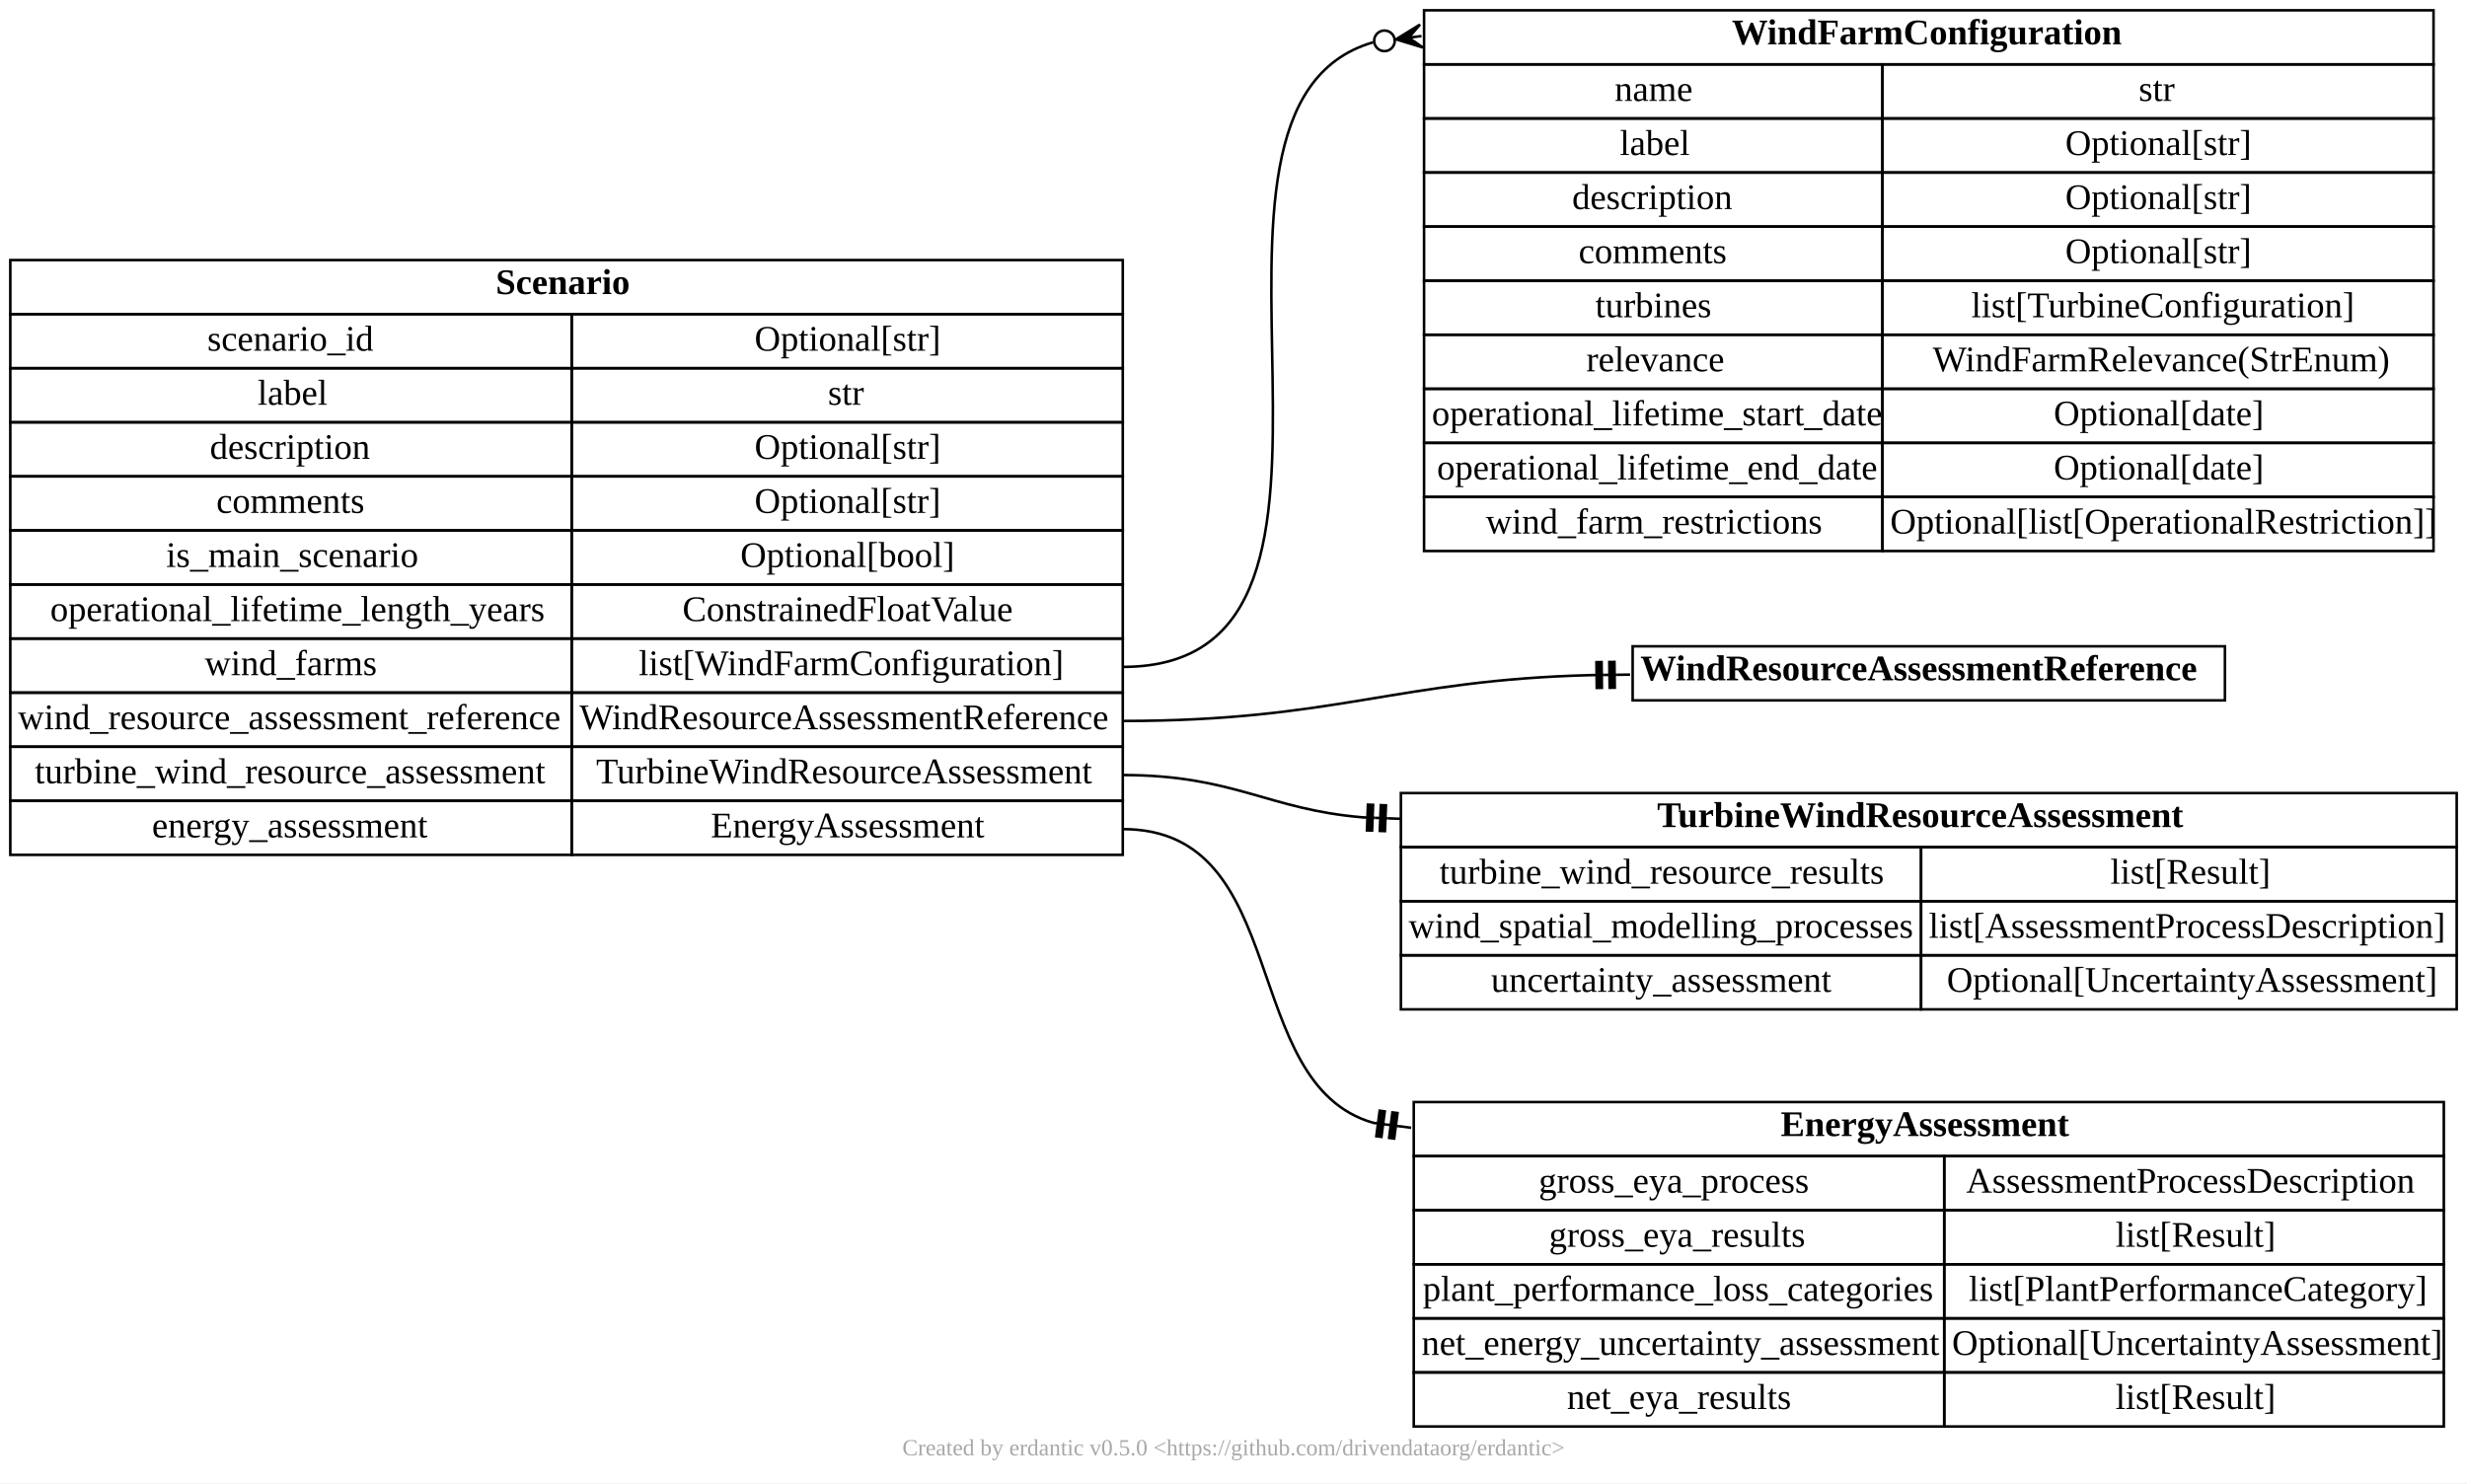
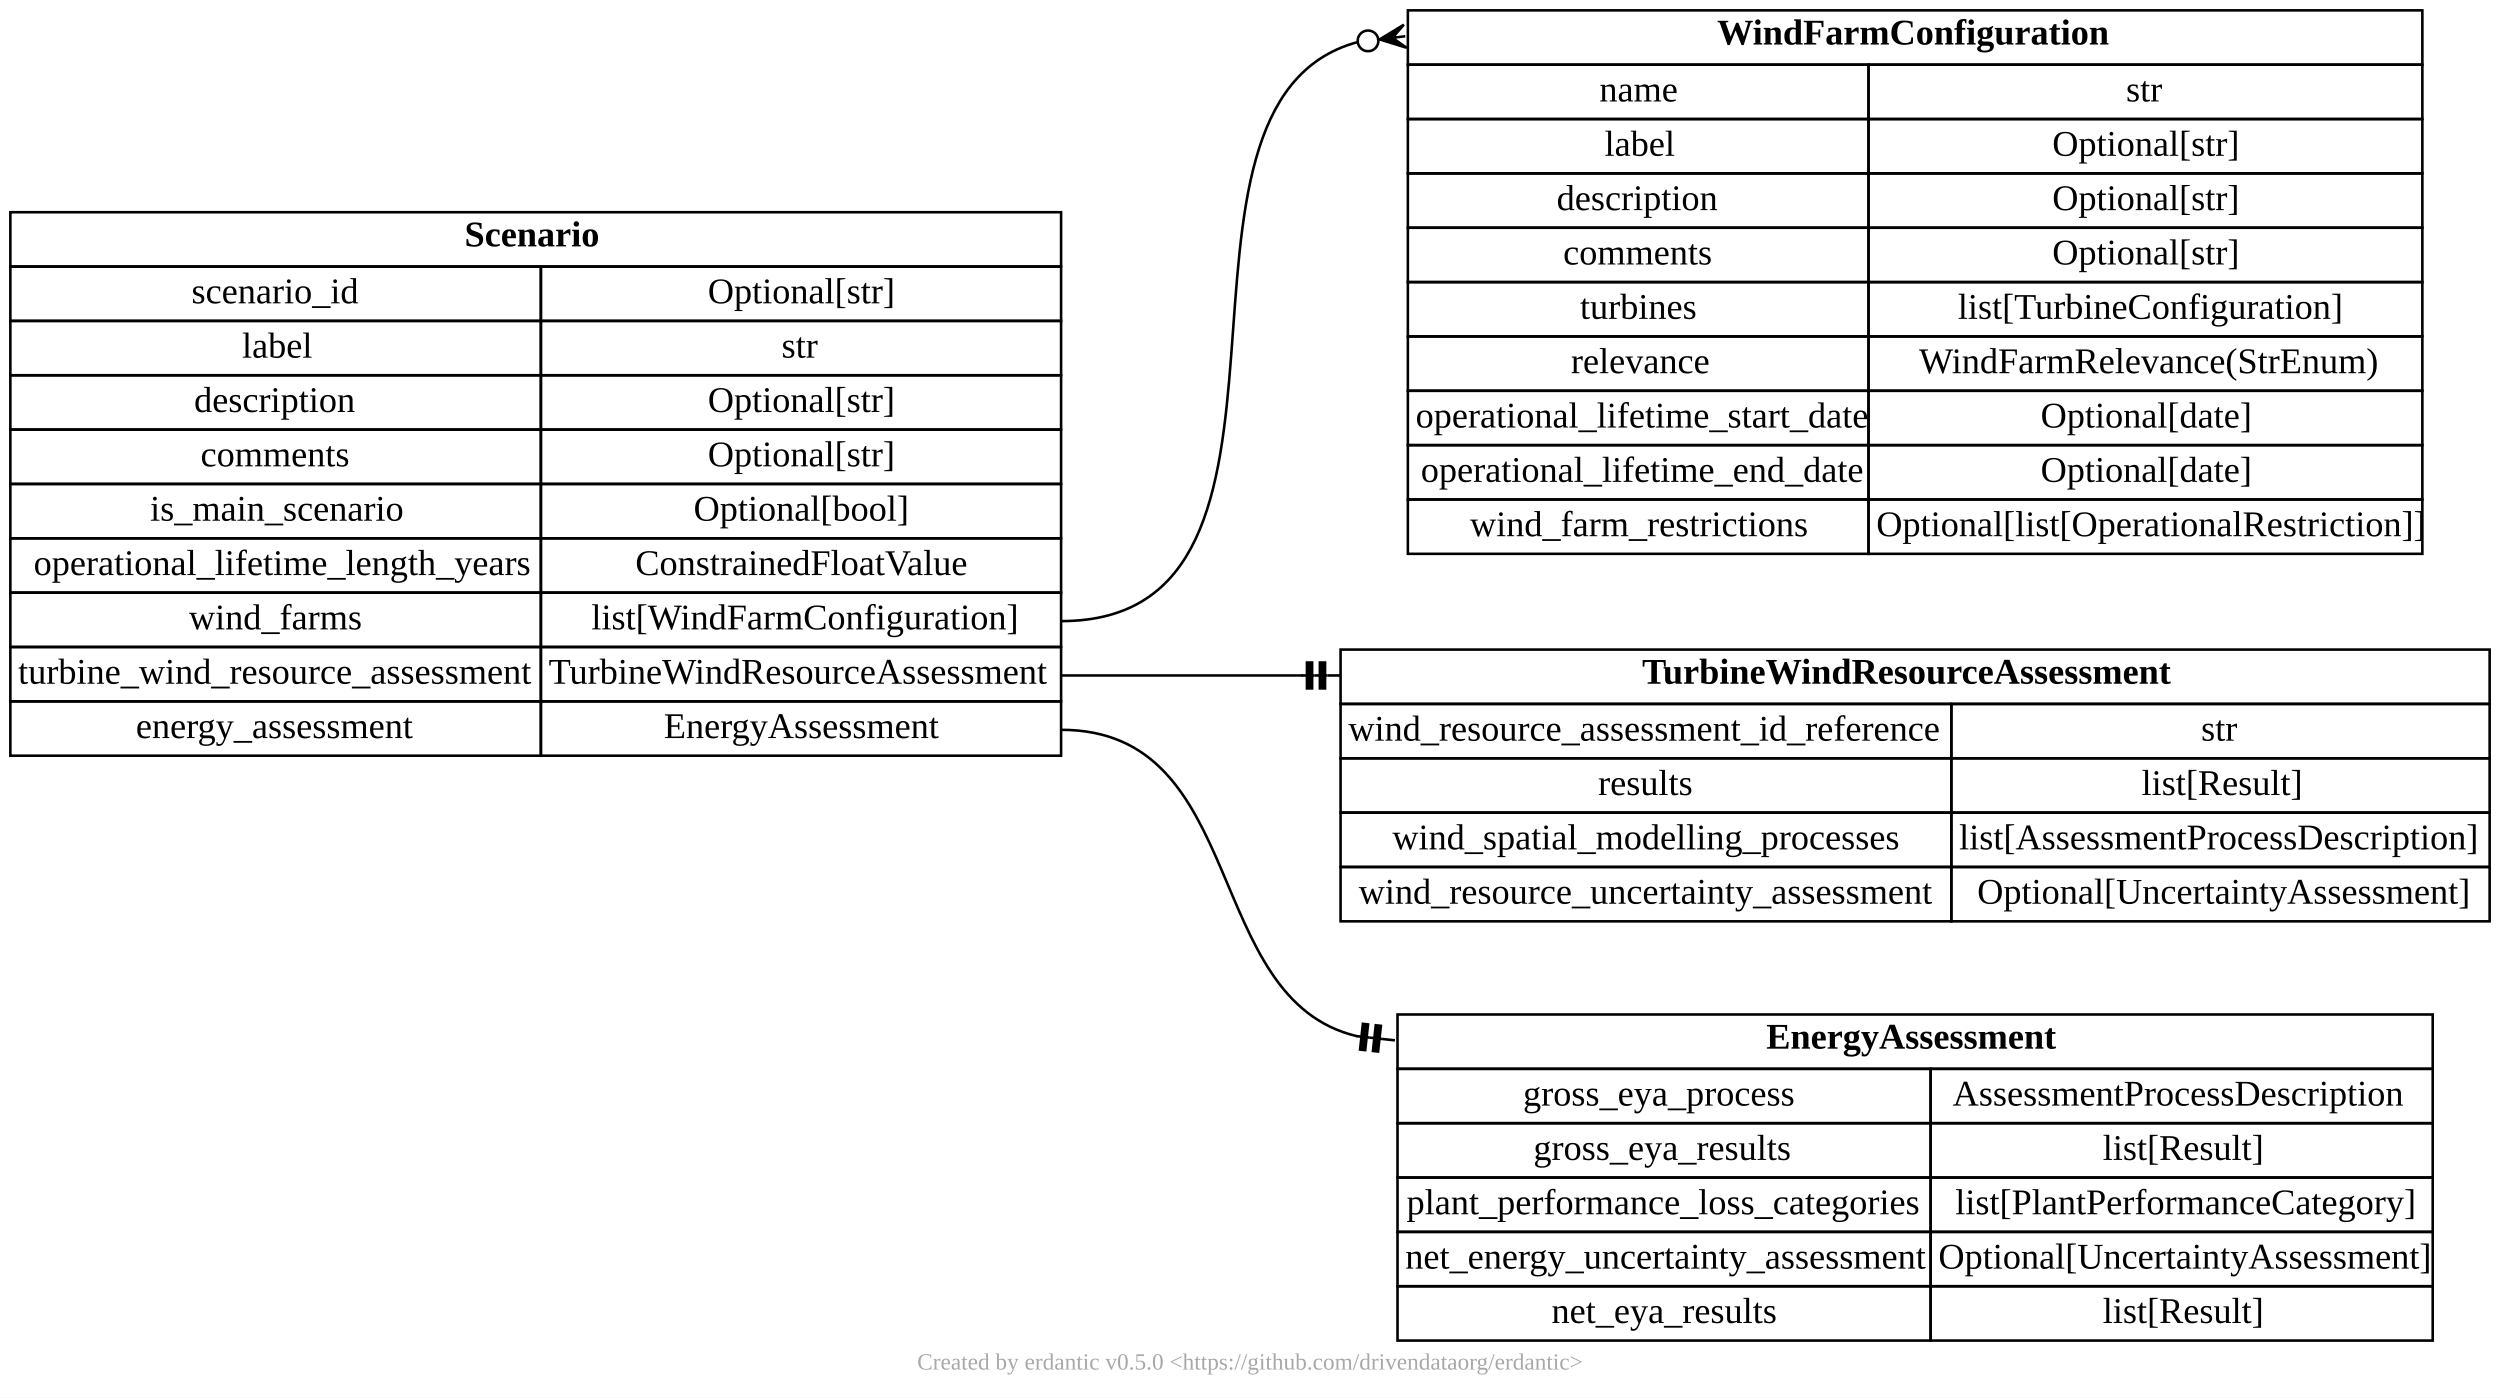
- <svg xmlns="http://www.w3.org/2000/svg" xmlns:xlink="http://www.w3.org/1999/xlink" width="958pt" height="576pt" viewBox="0.00 0.00 958.00 576.00">
-   <g id="graph0" class="graph" transform="scale(1 1) rotate(0) translate(4 572)">
-     <polygon fill="white" stroke="none" points="-4,4 -4,-572 954,-572 954,4 -4,4" />
-     <text text-anchor="middle" x="475" y="-6.8" font-family="Times New Roman,serif" font-size="9.00" fill="#a8a8a8">Created by erdantic v0.5.0 &lt;https://github.com/drivendataorg/erdantic&gt;</text>
+ <svg xmlns="http://www.w3.org/2000/svg" xmlns:xlink="http://www.w3.org/1999/xlink" width="966pt" height="540pt" viewBox="0.00 0.00 966.00 540.00">
+   <g id="graph0" class="graph" transform="scale(1 1) rotate(0) translate(4 536)">
+     <polygon fill="white" stroke="none" points="-4,4 -4,-536 962,-536 962,4 -4,4" />
+     <text text-anchor="middle" x="479" y="-6.8" font-family="Times New Roman,serif" font-size="9.00" fill="#a8a8a8">Created by erdantic v0.5.0 &lt;https://github.com/drivendataorg/erdantic&gt;</text>
    <g id="node1" class="node">
      <g id="a_node1">
        <a xlink:title="eya_def_tools.data_models.energy_assessment.EnergyAssessment&#10;&#10;Energy assessment details and results.&#10;&#10;Attributes:&#10;    gross_eya_process (AssessmentProcessDescription): Specification of the model used to calculate the gross EYA estimates.&#10;    gross_eya_results (list[Result]): Gross energy production predictions in GWh.&#10;    plant_performance_loss_categories (list[PlantPerformanceCategory]): Plant performance loss assessment categories including results.&#10;    net_energy_uncertainty_assessment (Optional[UncertaintyAssessment]): Net energy production uncertainty assessment, including the conversion of the wind resource assessment uncertainty results from wind speed to energy quantities and results for all main energy uncertainty categories. Default is None.&#10;    net_eya_results (list[Result]): Net energy production predictions in GWh, including overall uncertainties and results at different confidence levels.&#10;">
-           <polygon fill="none" stroke="black" points="545,-123 545,-144 945,-144 945,-123 545,-123" />
-           <text text-anchor="start" x="687.5" y="-130.8" font-family="Times New Roman,serif" font-weight="bold" font-size="14.00">EnergyAssessment</text>
-           <polygon fill="none" stroke="black" points="545,-102 545,-123 751,-123 751,-102 545,-102" />
-           <text text-anchor="start" x="593.5" y="-108.8" font-family="Times New Roman,serif" font-size="14.00">gross_eya_process</text>
-           <polygon fill="none" stroke="black" points="751,-102 751,-123 945,-123 945,-102 751,-102" />
-           <text text-anchor="start" x="759.5" y="-108.8" font-family="Times New Roman,serif" font-size="14.00">AssessmentProcessDescription</text>
-           <polygon fill="none" stroke="black" points="545,-81 545,-102 751,-102 751,-81 545,-81" />
-           <text text-anchor="start" x="597.5" y="-87.8" font-family="Times New Roman,serif" font-size="14.00">gross_eya_results</text>
-           <polygon fill="none" stroke="black" points="751,-81 751,-102 945,-102 945,-81 751,-81" />
-           <text text-anchor="start" x="817.5" y="-87.8" font-family="Times New Roman,serif" font-size="14.00">list[Result]</text>
-           <polygon fill="none" stroke="black" points="545,-60 545,-81 751,-81 751,-60 545,-60" />
-           <text text-anchor="start" x="548.5" y="-66.8" font-family="Times New Roman,serif" font-size="14.00">plant_performance_loss_categories</text>
-           <polygon fill="none" stroke="black" points="751,-60 751,-81 945,-81 945,-60 751,-60" />
-           <text text-anchor="start" x="760.5" y="-66.8" font-family="Times New Roman,serif" font-size="14.00">list[PlantPerformanceCategory]</text>
-           <polygon fill="none" stroke="black" points="545,-39 545,-60 751,-60 751,-39 545,-39" />
-           <text text-anchor="start" x="548" y="-45.8" font-family="Times New Roman,serif" font-size="14.00">net_energy_uncertainty_assessment</text>
-           <polygon fill="none" stroke="black" points="751,-39 751,-60 945,-60 945,-39 751,-39" />
-           <text text-anchor="start" x="754" y="-45.8" font-family="Times New Roman,serif" font-size="14.00">Optional[UncertaintyAssessment]</text>
-           <polygon fill="none" stroke="black" points="545,-18 545,-39 751,-39 751,-18 545,-18" />
-           <text text-anchor="start" x="604.5" y="-24.8" font-family="Times New Roman,serif" font-size="14.00">net_eya_results</text>
-           <polygon fill="none" stroke="black" points="751,-18 751,-39 945,-39 945,-18 751,-18" />
-           <text text-anchor="start" x="817.5" y="-24.8" font-family="Times New Roman,serif" font-size="14.00">list[Result]</text>
+           <polygon fill="none" stroke="black" points="536,-123 536,-144 936,-144 936,-123 536,-123" />
+           <text text-anchor="start" x="678.5" y="-130.8" font-family="Times New Roman,serif" font-weight="bold" font-size="14.00">EnergyAssessment</text>
+           <polygon fill="none" stroke="black" points="536,-102 536,-123 742,-123 742,-102 536,-102" />
+           <text text-anchor="start" x="584.5" y="-108.8" font-family="Times New Roman,serif" font-size="14.00">gross_eya_process</text>
+           <polygon fill="none" stroke="black" points="742,-102 742,-123 936,-123 936,-102 742,-102" />
+           <text text-anchor="start" x="750.5" y="-108.8" font-family="Times New Roman,serif" font-size="14.00">AssessmentProcessDescription</text>
+           <polygon fill="none" stroke="black" points="536,-81 536,-102 742,-102 742,-81 536,-81" />
+           <text text-anchor="start" x="588.5" y="-87.8" font-family="Times New Roman,serif" font-size="14.00">gross_eya_results</text>
+           <polygon fill="none" stroke="black" points="742,-81 742,-102 936,-102 936,-81 742,-81" />
+           <text text-anchor="start" x="808.5" y="-87.8" font-family="Times New Roman,serif" font-size="14.00">list[Result]</text>
+           <polygon fill="none" stroke="black" points="536,-60 536,-81 742,-81 742,-60 536,-60" />
+           <text text-anchor="start" x="539.5" y="-66.8" font-family="Times New Roman,serif" font-size="14.00">plant_performance_loss_categories</text>
+           <polygon fill="none" stroke="black" points="742,-60 742,-81 936,-81 936,-60 742,-60" />
+           <text text-anchor="start" x="751.5" y="-66.8" font-family="Times New Roman,serif" font-size="14.00">list[PlantPerformanceCategory]</text>
+           <polygon fill="none" stroke="black" points="536,-39 536,-60 742,-60 742,-39 536,-39" />
+           <text text-anchor="start" x="539" y="-45.8" font-family="Times New Roman,serif" font-size="14.00">net_energy_uncertainty_assessment</text>
+           <polygon fill="none" stroke="black" points="742,-39 742,-60 936,-60 936,-39 742,-39" />
+           <text text-anchor="start" x="745" y="-45.8" font-family="Times New Roman,serif" font-size="14.00">Optional[UncertaintyAssessment]</text>
+           <polygon fill="none" stroke="black" points="536,-18 536,-39 742,-39 742,-18 536,-18" />
+           <text text-anchor="start" x="595.5" y="-24.8" font-family="Times New Roman,serif" font-size="14.00">net_eya_results</text>
+           <polygon fill="none" stroke="black" points="742,-18 742,-39 936,-39 936,-18 742,-18" />
+           <text text-anchor="start" x="808.5" y="-24.8" font-family="Times New Roman,serif" font-size="14.00">list[Result]</text>
        </a>
      </g>
    </g>
    <g id="node2" class="node">
      <g id="a_node2">
-         <a xlink:title="eya_def_tools.data_models.scenario.Scenario&#10;&#10;Single unique energy yield assessment scenario.&#10;&#10;Attributes:&#10;    scenario_id (Optional[str]): Unique identifier of the scenario. Default is None.&#10;    label (str): Label of the scenario.&#10;    description (Optional[str]): Description of the data object. Default is None.&#10;    comments (Optional[str]): Comments on the data object. Default is None.&#10;    is_main_scenario (Optional[bool]): Whether or not this is the main scenario in the report. Default is None.&#10;    operational_lifetime_length_years (ConstrainedFloatValue): Number of years of project operational lifetime.&#10;    wind_farms (list[WindFarmConfiguration]): List of all wind farms included in the scenario.&#10;    wind_resource_assessment_reference (WindResourceAssessmentReference): Measurement wind resource assessment reference for the scenario.&#10;    turbine_wind_resource_assessment (TurbineWindResourceAssessment): Wind resource assessment at the turbine locations.&#10;    energy_assessment (EnergyAssessment): Energy assessment details and results, including gross energy, plant performance, net energy and uncertainties.&#10;">
-           <polygon fill="none" stroke="black" points="0,-450 0,-471 432,-471 432,-450 0,-450" />
-           <text text-anchor="start" x="188.5" y="-457.8" font-family="Times New Roman,serif" font-weight="bold" font-size="14.00">Scenario</text>
-           <polygon fill="none" stroke="black" points="0,-429 0,-450 218,-450 218,-429 0,-429" />
-           <text text-anchor="start" x="76.5" y="-435.8" font-family="Times New Roman,serif" font-size="14.00">scenario_id</text>
-           <polygon fill="none" stroke="black" points="218,-429 218,-450 432,-450 432,-429 218,-429" />
-           <text text-anchor="start" x="289" y="-435.8" font-family="Times New Roman,serif" font-size="14.00">Optional[str]</text>
-           <polygon fill="none" stroke="black" points="0,-408 0,-429 218,-429 218,-408 0,-408" />
-           <text text-anchor="start" x="96" y="-414.8" font-family="Times New Roman,serif" font-size="14.00">label</text>
-           <polygon fill="none" stroke="black" points="218,-408 218,-429 432,-429 432,-408 218,-408" />
-           <text text-anchor="start" x="317.5" y="-414.8" font-family="Times New Roman,serif" font-size="14.00">str</text>
-           <polygon fill="none" stroke="black" points="0,-387 0,-408 218,-408 218,-387 0,-387" />
-           <text text-anchor="start" x="77.5" y="-393.8" font-family="Times New Roman,serif" font-size="14.00">description</text>
-           <polygon fill="none" stroke="black" points="218,-387 218,-408 432,-408 432,-387 218,-387" />
-           <text text-anchor="start" x="289" y="-393.8" font-family="Times New Roman,serif" font-size="14.00">Optional[str]</text>
-           <polygon fill="none" stroke="black" points="0,-366 0,-387 218,-387 218,-366 0,-366" />
-           <text text-anchor="start" x="80" y="-372.8" font-family="Times New Roman,serif" font-size="14.00">comments</text>
-           <polygon fill="none" stroke="black" points="218,-366 218,-387 432,-387 432,-366 218,-366" />
-           <text text-anchor="start" x="289" y="-372.8" font-family="Times New Roman,serif" font-size="14.00">Optional[str]</text>
-           <polygon fill="none" stroke="black" points="0,-345 0,-366 218,-366 218,-345 0,-345" />
-           <text text-anchor="start" x="60.5" y="-351.8" font-family="Times New Roman,serif" font-size="14.00">is_main_scenario</text>
-           <polygon fill="none" stroke="black" points="218,-345 218,-366 432,-366 432,-345 218,-345" />
-           <text text-anchor="start" x="283.5" y="-351.8" font-family="Times New Roman,serif" font-size="14.00">Optional[bool]</text>
-           <polygon fill="none" stroke="black" points="0,-324 0,-345 218,-345 218,-324 0,-324" />
-           <text text-anchor="start" x="15.5" y="-330.8" font-family="Times New Roman,serif" font-size="14.00">operational_lifetime_length_years</text>
-           <polygon fill="none" stroke="black" points="218,-324 218,-345 432,-345 432,-324 218,-324" />
-           <text text-anchor="start" x="261" y="-330.8" font-family="Times New Roman,serif" font-size="14.00">ConstrainedFloatValue</text>
-           <polygon fill="none" stroke="black" points="0,-303 0,-324 218,-324 218,-303 0,-303" />
-           <text text-anchor="start" x="75.5" y="-309.8" font-family="Times New Roman,serif" font-size="14.00">wind_farms</text>
-           <polygon fill="none" stroke="black" points="218,-303 218,-324 432,-324 432,-303 218,-303" />
-           <text text-anchor="start" x="244" y="-309.8" font-family="Times New Roman,serif" font-size="14.00">list[WindFarmConfiguration]</text>
-           <polygon fill="none" stroke="black" points="0,-282 0,-303 218,-303 218,-282 0,-282" />
-           <text text-anchor="start" x="3" y="-288.8" font-family="Times New Roman,serif" font-size="14.00">wind_resource_assessment_reference</text>
-           <polygon fill="none" stroke="black" points="218,-282 218,-303 432,-303 432,-282 218,-282" />
-           <text text-anchor="start" x="221" y="-288.8" font-family="Times New Roman,serif" font-size="14.00">WindResourceAssessmentReference</text>
-           <polygon fill="none" stroke="black" points="0,-261 0,-282 218,-282 218,-261 0,-261" />
-           <text text-anchor="start" x="9.5" y="-267.8" font-family="Times New Roman,serif" font-size="14.00">turbine_wind_resource_assessment</text>
-           <polygon fill="none" stroke="black" points="218,-261 218,-282 432,-282 432,-261 218,-261" />
-           <text text-anchor="start" x="227.5" y="-267.8" font-family="Times New Roman,serif" font-size="14.00">TurbineWindResourceAssessment</text>
-           <polygon fill="none" stroke="black" points="0,-240 0,-261 218,-261 218,-240 0,-240" />
-           <text text-anchor="start" x="55" y="-246.8" font-family="Times New Roman,serif" font-size="14.00">energy_assessment</text>
-           <polygon fill="none" stroke="black" points="218,-240 218,-261 432,-261 432,-240 218,-240" />
-           <text text-anchor="start" x="272" y="-246.8" font-family="Times New Roman,serif" font-size="14.00">EnergyAssessment</text>
+         <a xlink:title="eya_def_tools.data_models.scenario.Scenario&#10;&#10;Single unique energy yield assessment scenario.&#10;&#10;Attributes:&#10;    scenario_id (Optional[str]): Unique identifier of the scenario. Default is None.&#10;    label (str): Label of the scenario.&#10;    description (Optional[str]): Description of the data object. Default is None.&#10;    comments (Optional[str]): Comments on the data object. Default is None.&#10;    is_main_scenario (Optional[bool]): Whether or not this is the main scenario in the report. Default is None.&#10;    operational_lifetime_length_years (ConstrainedFloatValue): Number of years of project operational lifetime.&#10;    wind_farms (list[WindFarmConfiguration]): List of all wind farms included in the scenario.&#10;    turbine_wind_resource_assessment (TurbineWindResourceAssessment): Wind resource assessment at the turbine locations.&#10;    energy_assessment (EnergyAssessment): Energy assessment details and results, including gross energy, plant performance, net energy and uncertainties.&#10;">
+           <polygon fill="none" stroke="black" points="0,-433 0,-454 406,-454 406,-433 0,-433" />
+           <text text-anchor="start" x="175.5" y="-440.8" font-family="Times New Roman,serif" font-weight="bold" font-size="14.00">Scenario</text>
+           <polygon fill="none" stroke="black" points="0,-412 0,-433 205,-433 205,-412 0,-412" />
+           <text text-anchor="start" x="70" y="-418.8" font-family="Times New Roman,serif" font-size="14.00">scenario_id</text>
+           <polygon fill="none" stroke="black" points="205,-412 205,-433 406,-433 406,-412 205,-412" />
+           <text text-anchor="start" x="269.5" y="-418.8" font-family="Times New Roman,serif" font-size="14.00">Optional[str]</text>
+           <polygon fill="none" stroke="black" points="0,-391 0,-412 205,-412 205,-391 0,-391" />
+           <text text-anchor="start" x="89.5" y="-397.8" font-family="Times New Roman,serif" font-size="14.00">label</text>
+           <polygon fill="none" stroke="black" points="205,-391 205,-412 406,-412 406,-391 205,-391" />
+           <text text-anchor="start" x="298" y="-397.8" font-family="Times New Roman,serif" font-size="14.00">str</text>
+           <polygon fill="none" stroke="black" points="0,-370 0,-391 205,-391 205,-370 0,-370" />
+           <text text-anchor="start" x="71" y="-376.8" font-family="Times New Roman,serif" font-size="14.00">description</text>
+           <polygon fill="none" stroke="black" points="205,-370 205,-391 406,-391 406,-370 205,-370" />
+           <text text-anchor="start" x="269.5" y="-376.8" font-family="Times New Roman,serif" font-size="14.00">Optional[str]</text>
+           <polygon fill="none" stroke="black" points="0,-349 0,-370 205,-370 205,-349 0,-349" />
+           <text text-anchor="start" x="73.5" y="-355.8" font-family="Times New Roman,serif" font-size="14.00">comments</text>
+           <polygon fill="none" stroke="black" points="205,-349 205,-370 406,-370 406,-349 205,-349" />
+           <text text-anchor="start" x="269.5" y="-355.8" font-family="Times New Roman,serif" font-size="14.00">Optional[str]</text>
+           <polygon fill="none" stroke="black" points="0,-328 0,-349 205,-349 205,-328 0,-328" />
+           <text text-anchor="start" x="54" y="-334.8" font-family="Times New Roman,serif" font-size="14.00">is_main_scenario</text>
+           <polygon fill="none" stroke="black" points="205,-328 205,-349 406,-349 406,-328 205,-328" />
+           <text text-anchor="start" x="264" y="-334.8" font-family="Times New Roman,serif" font-size="14.00">Optional[bool]</text>
+           <polygon fill="none" stroke="black" points="0,-307 0,-328 205,-328 205,-307 0,-307" />
+           <text text-anchor="start" x="9" y="-313.8" font-family="Times New Roman,serif" font-size="14.00">operational_lifetime_length_years</text>
+           <polygon fill="none" stroke="black" points="205,-307 205,-328 406,-328 406,-307 205,-307" />
+           <text text-anchor="start" x="241.5" y="-313.8" font-family="Times New Roman,serif" font-size="14.00">ConstrainedFloatValue</text>
+           <polygon fill="none" stroke="black" points="0,-286 0,-307 205,-307 205,-286 0,-286" />
+           <text text-anchor="start" x="69" y="-292.8" font-family="Times New Roman,serif" font-size="14.00">wind_farms</text>
+           <polygon fill="none" stroke="black" points="205,-286 205,-307 406,-307 406,-286 205,-286" />
+           <text text-anchor="start" x="224.5" y="-292.8" font-family="Times New Roman,serif" font-size="14.00">list[WindFarmConfiguration]</text>
+           <polygon fill="none" stroke="black" points="0,-265 0,-286 205,-286 205,-265 0,-265" />
+           <text text-anchor="start" x="3" y="-271.8" font-family="Times New Roman,serif" font-size="14.00">turbine_wind_resource_assessment</text>
+           <polygon fill="none" stroke="black" points="205,-265 205,-286 406,-286 406,-265 205,-265" />
+           <text text-anchor="start" x="208" y="-271.8" font-family="Times New Roman,serif" font-size="14.00">TurbineWindResourceAssessment</text>
+           <polygon fill="none" stroke="black" points="0,-244 0,-265 205,-265 205,-244 0,-244" />
+           <text text-anchor="start" x="48.5" y="-250.8" font-family="Times New Roman,serif" font-size="14.00">energy_assessment</text>
+           <polygon fill="none" stroke="black" points="205,-244 205,-265 406,-265 406,-244 205,-244" />
+           <text text-anchor="start" x="252.5" y="-250.8" font-family="Times New Roman,serif" font-size="14.00">EnergyAssessment</text>
        </a>
      </g>
    </g>
    <g id="edge1" class="edge">
-       <path fill="none" stroke="black" d="M432,-250C498.21,-250 476.51,-151 529.33,-135.92" />
-       <polyline fill="none" stroke="black" points="544,-134 539.04,-134.65" />
-       <polygon fill="black" stroke="black" points="537.4,-129.82 538.7,-139.73 536.71,-139.99 535.42,-130.08 537.4,-129.82" />
-       <polyline fill="none" stroke="black" points="539.04,-134.65 534.08,-135.3" />
-       <polygon fill="black" stroke="black" points="532.45,-130.47 533.74,-140.38 531.76,-140.64 530.46,-130.73 532.45,-130.47" />
-       <polyline fill="none" stroke="black" points="534.08,-135.3 529.13,-135.94" />
+       <path fill="none" stroke="black" d="M406,-254C478.95,-254 459.98,-149.85 520.36,-135.61" />
+       <polyline fill="none" stroke="black" points="535,-134 530.03,-134.55" />
+       <polygon fill="black" stroke="black" points="528.49,-129.68 529.58,-139.62 527.59,-139.84 526.5,-129.9 528.49,-129.68" />
+       <polyline fill="none" stroke="black" points="530.03,-134.55 525.06,-135.09" />
+       <polygon fill="black" stroke="black" points="523.52,-130.23 524.61,-140.17 522.62,-140.39 521.53,-130.45 523.52,-130.23" />
+       <polyline fill="none" stroke="black" points="525.06,-135.09 520.09,-135.64" />
    </g>
    <g id="node3" class="node">
      <g id="a_node3">
        <a xlink:title="eya_def_tools.data_models.wind_farm.WindFarmConfiguration&#10;&#10;A collection of wind turbines considered as one unit (plant).&#10;&#10;Attributes:&#10;    name (str): Name of the wind farm.&#10;    label (Optional[str]): Abbreviated label of the wind farm. Default is None.&#10;    description (Optional[str]): Description of the data object. Default is None.&#10;    comments (Optional[str]): Comments on the data object. Default is None.&#10;    turbines (list[TurbineConfiguration]): List of specifications for constituent turbines.&#10;    relevance (WindFarmRelevance(StrEnum)): The relevance of the wind farm for the assessment.&#10;    operational_lifetime_start_date (Optional[date]): Operational lifetime start date (format YYYY-MM-DD). Default is None.&#10;    operational_lifetime_end_date (Optional[date]): Operational lifetime end date (format YYYY-MM-DD). Default is None.&#10;    wind_farm_restrictions (Optional[list[OperationalRestriction]]): List of operational restrictions at the wind farm level. Default is None.&#10;">
-           <polygon fill="none" stroke="black" points="549,-547 549,-568 941,-568 941,-547 549,-547" />
-           <text text-anchor="start" x="668.5" y="-554.8" font-family="Times New Roman,serif" font-weight="bold" font-size="14.00">WindFarmConfiguration</text>
-           <polygon fill="none" stroke="black" points="549,-526 549,-547 727,-547 727,-526 549,-526" />
-           <text text-anchor="start" x="623" y="-532.8" font-family="Times New Roman,serif" font-size="14.00">name</text>
-           <polygon fill="none" stroke="black" points="727,-526 727,-547 941,-547 941,-526 727,-526" />
-           <text text-anchor="start" x="826.5" y="-532.8" font-family="Times New Roman,serif" font-size="14.00">str</text>
-           <polygon fill="none" stroke="black" points="549,-505 549,-526 727,-526 727,-505 549,-505" />
-           <text text-anchor="start" x="625" y="-511.8" font-family="Times New Roman,serif" font-size="14.00">label</text>
-           <polygon fill="none" stroke="black" points="727,-505 727,-526 941,-526 941,-505 727,-505" />
-           <text text-anchor="start" x="798" y="-511.8" font-family="Times New Roman,serif" font-size="14.00">Optional[str]</text>
-           <polygon fill="none" stroke="black" points="549,-484 549,-505 727,-505 727,-484 549,-484" />
-           <text text-anchor="start" x="606.5" y="-490.8" font-family="Times New Roman,serif" font-size="14.00">description</text>
-           <polygon fill="none" stroke="black" points="727,-484 727,-505 941,-505 941,-484 727,-484" />
-           <text text-anchor="start" x="798" y="-490.8" font-family="Times New Roman,serif" font-size="14.00">Optional[str]</text>
-           <polygon fill="none" stroke="black" points="549,-463 549,-484 727,-484 727,-463 549,-463" />
-           <text text-anchor="start" x="609" y="-469.8" font-family="Times New Roman,serif" font-size="14.00">comments</text>
-           <polygon fill="none" stroke="black" points="727,-463 727,-484 941,-484 941,-463 727,-463" />
-           <text text-anchor="start" x="798" y="-469.8" font-family="Times New Roman,serif" font-size="14.00">Optional[str]</text>
-           <polygon fill="none" stroke="black" points="549,-442 549,-463 727,-463 727,-442 549,-442" />
-           <text text-anchor="start" x="615.5" y="-448.8" font-family="Times New Roman,serif" font-size="14.00">turbines</text>
-           <polygon fill="none" stroke="black" points="727,-442 727,-463 941,-463 941,-442 727,-442" />
-           <text text-anchor="start" x="761.5" y="-448.8" font-family="Times New Roman,serif" font-size="14.00">list[TurbineConfiguration]</text>
-           <polygon fill="none" stroke="black" points="549,-421 549,-442 727,-442 727,-421 549,-421" />
-           <text text-anchor="start" x="612" y="-427.8" font-family="Times New Roman,serif" font-size="14.00">relevance</text>
-           <polygon fill="none" stroke="black" points="727,-421 727,-442 941,-442 941,-421 727,-421" />
-           <text text-anchor="start" x="746.5" y="-427.8" font-family="Times New Roman,serif" font-size="14.00">WindFarmRelevance(StrEnum)</text>
-           <polygon fill="none" stroke="black" points="549,-400 549,-421 727,-421 727,-400 549,-400" />
-           <text text-anchor="start" x="552" y="-406.8" font-family="Times New Roman,serif" font-size="14.00">operational_lifetime_start_date</text>
-           <polygon fill="none" stroke="black" points="727,-400 727,-421 941,-421 941,-400 727,-400" />
-           <text text-anchor="start" x="793.5" y="-406.8" font-family="Times New Roman,serif" font-size="14.00">Optional[date]</text>
-           <polygon fill="none" stroke="black" points="549,-379 549,-400 727,-400 727,-379 549,-379" />
-           <text text-anchor="start" x="554" y="-385.8" font-family="Times New Roman,serif" font-size="14.00">operational_lifetime_end_date</text>
-           <polygon fill="none" stroke="black" points="727,-379 727,-400 941,-400 941,-379 727,-379" />
-           <text text-anchor="start" x="793.5" y="-385.8" font-family="Times New Roman,serif" font-size="14.00">Optional[date]</text>
-           <polygon fill="none" stroke="black" points="549,-358 549,-379 727,-379 727,-358 549,-358" />
-           <text text-anchor="start" x="573" y="-364.8" font-family="Times New Roman,serif" font-size="14.00">wind_farm_restrictions</text>
-           <polygon fill="none" stroke="black" points="727,-358 727,-379 941,-379 941,-358 727,-358" />
-           <text text-anchor="start" x="730" y="-364.8" font-family="Times New Roman,serif" font-size="14.00">Optional[list[OperationalRestriction]]</text>
+           <polygon fill="none" stroke="black" points="540,-511 540,-532 932,-532 932,-511 540,-511" />
+           <text text-anchor="start" x="659.5" y="-518.8" font-family="Times New Roman,serif" font-weight="bold" font-size="14.00">WindFarmConfiguration</text>
+           <polygon fill="none" stroke="black" points="540,-490 540,-511 718,-511 718,-490 540,-490" />
+           <text text-anchor="start" x="614" y="-496.8" font-family="Times New Roman,serif" font-size="14.00">name</text>
+           <polygon fill="none" stroke="black" points="718,-490 718,-511 932,-511 932,-490 718,-490" />
+           <text text-anchor="start" x="817.5" y="-496.8" font-family="Times New Roman,serif" font-size="14.00">str</text>
+           <polygon fill="none" stroke="black" points="540,-469 540,-490 718,-490 718,-469 540,-469" />
+           <text text-anchor="start" x="616" y="-475.8" font-family="Times New Roman,serif" font-size="14.00">label</text>
+           <polygon fill="none" stroke="black" points="718,-469 718,-490 932,-490 932,-469 718,-469" />
+           <text text-anchor="start" x="789" y="-475.8" font-family="Times New Roman,serif" font-size="14.00">Optional[str]</text>
+           <polygon fill="none" stroke="black" points="540,-448 540,-469 718,-469 718,-448 540,-448" />
+           <text text-anchor="start" x="597.5" y="-454.8" font-family="Times New Roman,serif" font-size="14.00">description</text>
+           <polygon fill="none" stroke="black" points="718,-448 718,-469 932,-469 932,-448 718,-448" />
+           <text text-anchor="start" x="789" y="-454.8" font-family="Times New Roman,serif" font-size="14.00">Optional[str]</text>
+           <polygon fill="none" stroke="black" points="540,-427 540,-448 718,-448 718,-427 540,-427" />
+           <text text-anchor="start" x="600" y="-433.8" font-family="Times New Roman,serif" font-size="14.00">comments</text>
+           <polygon fill="none" stroke="black" points="718,-427 718,-448 932,-448 932,-427 718,-427" />
+           <text text-anchor="start" x="789" y="-433.8" font-family="Times New Roman,serif" font-size="14.00">Optional[str]</text>
+           <polygon fill="none" stroke="black" points="540,-406 540,-427 718,-427 718,-406 540,-406" />
+           <text text-anchor="start" x="606.5" y="-412.8" font-family="Times New Roman,serif" font-size="14.00">turbines</text>
+           <polygon fill="none" stroke="black" points="718,-406 718,-427 932,-427 932,-406 718,-406" />
+           <text text-anchor="start" x="752.5" y="-412.8" font-family="Times New Roman,serif" font-size="14.00">list[TurbineConfiguration]</text>
+           <polygon fill="none" stroke="black" points="540,-385 540,-406 718,-406 718,-385 540,-385" />
+           <text text-anchor="start" x="603" y="-391.8" font-family="Times New Roman,serif" font-size="14.00">relevance</text>
+           <polygon fill="none" stroke="black" points="718,-385 718,-406 932,-406 932,-385 718,-385" />
+           <text text-anchor="start" x="737.5" y="-391.8" font-family="Times New Roman,serif" font-size="14.00">WindFarmRelevance(StrEnum)</text>
+           <polygon fill="none" stroke="black" points="540,-364 540,-385 718,-385 718,-364 540,-364" />
+           <text text-anchor="start" x="543" y="-370.8" font-family="Times New Roman,serif" font-size="14.00">operational_lifetime_start_date</text>
+           <polygon fill="none" stroke="black" points="718,-364 718,-385 932,-385 932,-364 718,-364" />
+           <text text-anchor="start" x="784.5" y="-370.8" font-family="Times New Roman,serif" font-size="14.00">Optional[date]</text>
+           <polygon fill="none" stroke="black" points="540,-343 540,-364 718,-364 718,-343 540,-343" />
+           <text text-anchor="start" x="545" y="-349.8" font-family="Times New Roman,serif" font-size="14.00">operational_lifetime_end_date</text>
+           <polygon fill="none" stroke="black" points="718,-343 718,-364 932,-364 932,-343 718,-343" />
+           <text text-anchor="start" x="784.5" y="-349.8" font-family="Times New Roman,serif" font-size="14.00">Optional[date]</text>
+           <polygon fill="none" stroke="black" points="540,-322 540,-343 718,-343 718,-322 540,-322" />
+           <text text-anchor="start" x="564" y="-328.8" font-family="Times New Roman,serif" font-size="14.00">wind_farm_restrictions</text>
+           <polygon fill="none" stroke="black" points="718,-322 718,-343 932,-343 932,-322 718,-322" />
+           <text text-anchor="start" x="721" y="-328.8" font-family="Times New Roman,serif" font-size="14.00">Optional[list[OperationalRestriction]]</text>
        </a>
      </g>
    </g>
    <g id="edge2" class="edge">
-       <path fill="none" stroke="black" d="M432,-313C545.42,-313 441.32,-530.13 529.25,-555.58" />
-       <polygon fill="black" stroke="black" points="538.08,-556.72 547.42,-562.46 543.04,-557.36 548,-558 548,-558 548,-558 543.04,-557.36 548.58,-553.54 538.08,-556.72 538.08,-556.72" />
-       <ellipse fill="none" stroke="black" cx="533.62" cy="-556.14" rx="4" ry="4" />
+       <path fill="none" stroke="black" d="M406,-296C515.6,-296 433.61,-495.88 520.39,-519.69" />
+       <polygon fill="black" stroke="black" points="529.08,-520.77 538.45,-526.47 534.04,-521.38 539,-522 539,-522 539,-522 534.04,-521.38 539.55,-517.53 529.08,-520.77 529.08,-520.77" />
+       <ellipse fill="none" stroke="black" cx="524.61" cy="-520.21" rx="4" ry="4" />
    </g>
    <g id="node4" class="node">
      <g id="a_node4">
-         <a xlink:title="eya_def_tools.data_models.wind_resource.TurbineWindResourceAssessment&#10;&#10;Wind resource assessment at the turbine locations.&#10;&#10;Attributes:&#10;    turbine_wind_resource_results (list[Result]): Assessment results at the turbine location(s).&#10;    wind_spatial_modelling_processes (list[AssessmentProcessDescription]): Wind spatial modelling processes used in the assessment.&#10;    uncertainty_assessment (Optional[UncertaintyAssessment]): Turbine wind resource uncertainty assessment. Default is None.&#10;">
-           <polygon fill="none" stroke="black" points="540,-243 540,-264 950,-264 950,-243 540,-243" />
-           <text text-anchor="start" x="639.5" y="-250.8" font-family="Times New Roman,serif" font-weight="bold" font-size="14.00">TurbineWindResourceAssessment</text>
-           <polygon fill="none" stroke="black" points="540,-222 540,-243 742,-243 742,-222 540,-222" />
-           <text text-anchor="start" x="555" y="-228.8" font-family="Times New Roman,serif" font-size="14.00">turbine_wind_resource_results</text>
-           <polygon fill="none" stroke="black" points="742,-222 742,-243 950,-243 950,-222 742,-222" />
-           <text text-anchor="start" x="815.5" y="-228.8" font-family="Times New Roman,serif" font-size="14.00">list[Result]</text>
-           <polygon fill="none" stroke="black" points="540,-201 540,-222 742,-222 742,-201 540,-201" />
-           <text text-anchor="start" x="543" y="-207.8" font-family="Times New Roman,serif" font-size="14.00">wind_spatial_modelling_processes</text>
-           <polygon fill="none" stroke="black" points="742,-201 742,-222 950,-222 950,-201 742,-201" />
-           <text text-anchor="start" x="745" y="-207.8" font-family="Times New Roman,serif" font-size="14.00">list[AssessmentProcessDescription]</text>
-           <polygon fill="none" stroke="black" points="540,-180 540,-201 742,-201 742,-180 540,-180" />
-           <text text-anchor="start" x="575" y="-186.8" font-family="Times New Roman,serif" font-size="14.00">uncertainty_assessment</text>
-           <polygon fill="none" stroke="black" points="742,-180 742,-201 950,-201 950,-180 742,-180" />
-           <text text-anchor="start" x="752" y="-186.8" font-family="Times New Roman,serif" font-size="14.00">Optional[UncertaintyAssessment]</text>
+         <a xlink:title="eya_def_tools.data_models.wind_resource.TurbineWindResourceAssessment&#10;&#10;Wind resource assessment at the turbine locations.&#10;&#10;Attributes:&#10;    wind_resource_assessment_id_reference (str): The ID of the wind resource assessment on which the turbine wind resource assessment is based. This must refer to an ID of a wind resource assessment included at the top level of the EYA DEF. The schema requires that a turbine wind resource assessment is based on only one wind resource assessment.&#10;    results (list[Result]): Assessment results at the turbine location(s).&#10;    wind_spatial_modelling_processes (list[AssessmentProcessDescription]): Wind spatial modelling processes used in the assessment.&#10;    wind_resource_uncertainty_assessment (Optional[UncertaintyAssessment]): Turbine wind resource uncertainty assessment. Default is None.&#10;">
+           <polygon fill="none" stroke="black" points="514,-264 514,-285 958,-285 958,-264 514,-264" />
+           <text text-anchor="start" x="630.5" y="-271.8" font-family="Times New Roman,serif" font-weight="bold" font-size="14.00">TurbineWindResourceAssessment</text>
+           <polygon fill="none" stroke="black" points="514,-243 514,-264 750,-264 750,-243 514,-243" />
+           <text text-anchor="start" x="517" y="-249.8" font-family="Times New Roman,serif" font-size="14.00">wind_resource_assessment_id_reference</text>
+           <polygon fill="none" stroke="black" points="750,-243 750,-264 958,-264 958,-243 750,-243" />
+           <text text-anchor="start" x="846.5" y="-249.8" font-family="Times New Roman,serif" font-size="14.00">str</text>
+           <polygon fill="none" stroke="black" points="514,-222 514,-243 750,-243 750,-222 514,-222" />
+           <text text-anchor="start" x="613.5" y="-228.8" font-family="Times New Roman,serif" font-size="14.00">results</text>
+           <polygon fill="none" stroke="black" points="750,-222 750,-243 958,-243 958,-222 750,-222" />
+           <text text-anchor="start" x="823.5" y="-228.8" font-family="Times New Roman,serif" font-size="14.00">list[Result]</text>
+           <polygon fill="none" stroke="black" points="514,-201 514,-222 750,-222 750,-201 514,-201" />
+           <text text-anchor="start" x="534" y="-207.8" font-family="Times New Roman,serif" font-size="14.00">wind_spatial_modelling_processes</text>
+           <polygon fill="none" stroke="black" points="750,-201 750,-222 958,-222 958,-201 750,-201" />
+           <text text-anchor="start" x="753" y="-207.8" font-family="Times New Roman,serif" font-size="14.00">list[AssessmentProcessDescription]</text>
+           <polygon fill="none" stroke="black" points="514,-180 514,-201 750,-201 750,-180 514,-180" />
+           <text text-anchor="start" x="521" y="-186.8" font-family="Times New Roman,serif" font-size="14.00">wind_resource_uncertainty_assessment</text>
+           <polygon fill="none" stroke="black" points="750,-180 750,-201 958,-201 958,-180 750,-180" />
+           <text text-anchor="start" x="760" y="-186.8" font-family="Times New Roman,serif" font-size="14.00">Optional[UncertaintyAssessment]</text>
        </a>
      </g>
    </g>
    <g id="edge3" class="edge">
-       <path fill="none" stroke="black" d="M432,-271C475.28,-271 488.59,-257.52 525.31,-254.57" />
-       <polyline fill="none" stroke="black" points="540,-254 535,-254.19" />
-       <polygon fill="black" stroke="black" points="533.81,-249.23 534.2,-259.23 532.2,-259.3 531.81,-249.31 533.81,-249.23" />
-       <polyline fill="none" stroke="black" points="535,-254.19 530.01,-254.38" />
-       <polygon fill="black" stroke="black" points="528.82,-249.43 529.2,-259.42 527.2,-259.5 526.82,-249.5 528.82,-249.43" />
-       <polyline fill="none" stroke="black" points="530.01,-254.38 525.01,-254.58" />
-     </g>
-     <g id="node5" class="node">
-       <g id="a_node5">
-         <a xlink:title="eya_def_tools.data_models.wind_resource.WindResourceAssessmentReference&#10;&#10;Measurement wind resource assessment basis in a scenario.&#10;">
-           <polygon fill="none" stroke="black" points="630,-300 630,-321 860,-321 860,-300 630,-300" />
-           <text text-anchor="start" x="633" y="-307.8" font-family="Times New Roman,serif" font-weight="bold" font-size="14.00">WindResourceAssessmentReference</text>
-         </a>
-       </g>
-     </g>
-     <g id="edge4" class="edge">
-       <path fill="none" stroke="black" d="M432,-292C514.77,-292 538.37,-307.95 614.21,-309.82" />
-       <polyline fill="none" stroke="black" points="629,-310 624,-309.94" />
-       <polygon fill="black" stroke="black" points="623.06,-304.93 622.94,-314.93 620.94,-314.9 621.06,-304.9 623.06,-304.93" />
-       <polyline fill="none" stroke="black" points="624,-309.94 619,-309.88" />
-       <polygon fill="black" stroke="black" points="618.06,-304.87 617.94,-314.87 615.94,-314.84 616.06,-304.84 618.06,-304.87" />
-       <polyline fill="none" stroke="black" points="619,-309.88 614,-309.82" />
+       <path fill="none" stroke="black" d="M406,-275C448.75,-275 462.94,-275 499.45,-275" />
+       <polyline fill="none" stroke="black" points="514,-275 509,-275" />
+       <polygon fill="black" stroke="black" points="508,-270 508,-280 506,-280 506,-270 508,-270" />
+       <polyline fill="none" stroke="black" points="509,-275 504,-275" />
+       <polygon fill="black" stroke="black" points="503,-270 503,-280 501,-280 501,-270 503,-270" />
+       <polyline fill="none" stroke="black" points="504,-275 499,-275" />
    </g>
  </g>
</svg>
